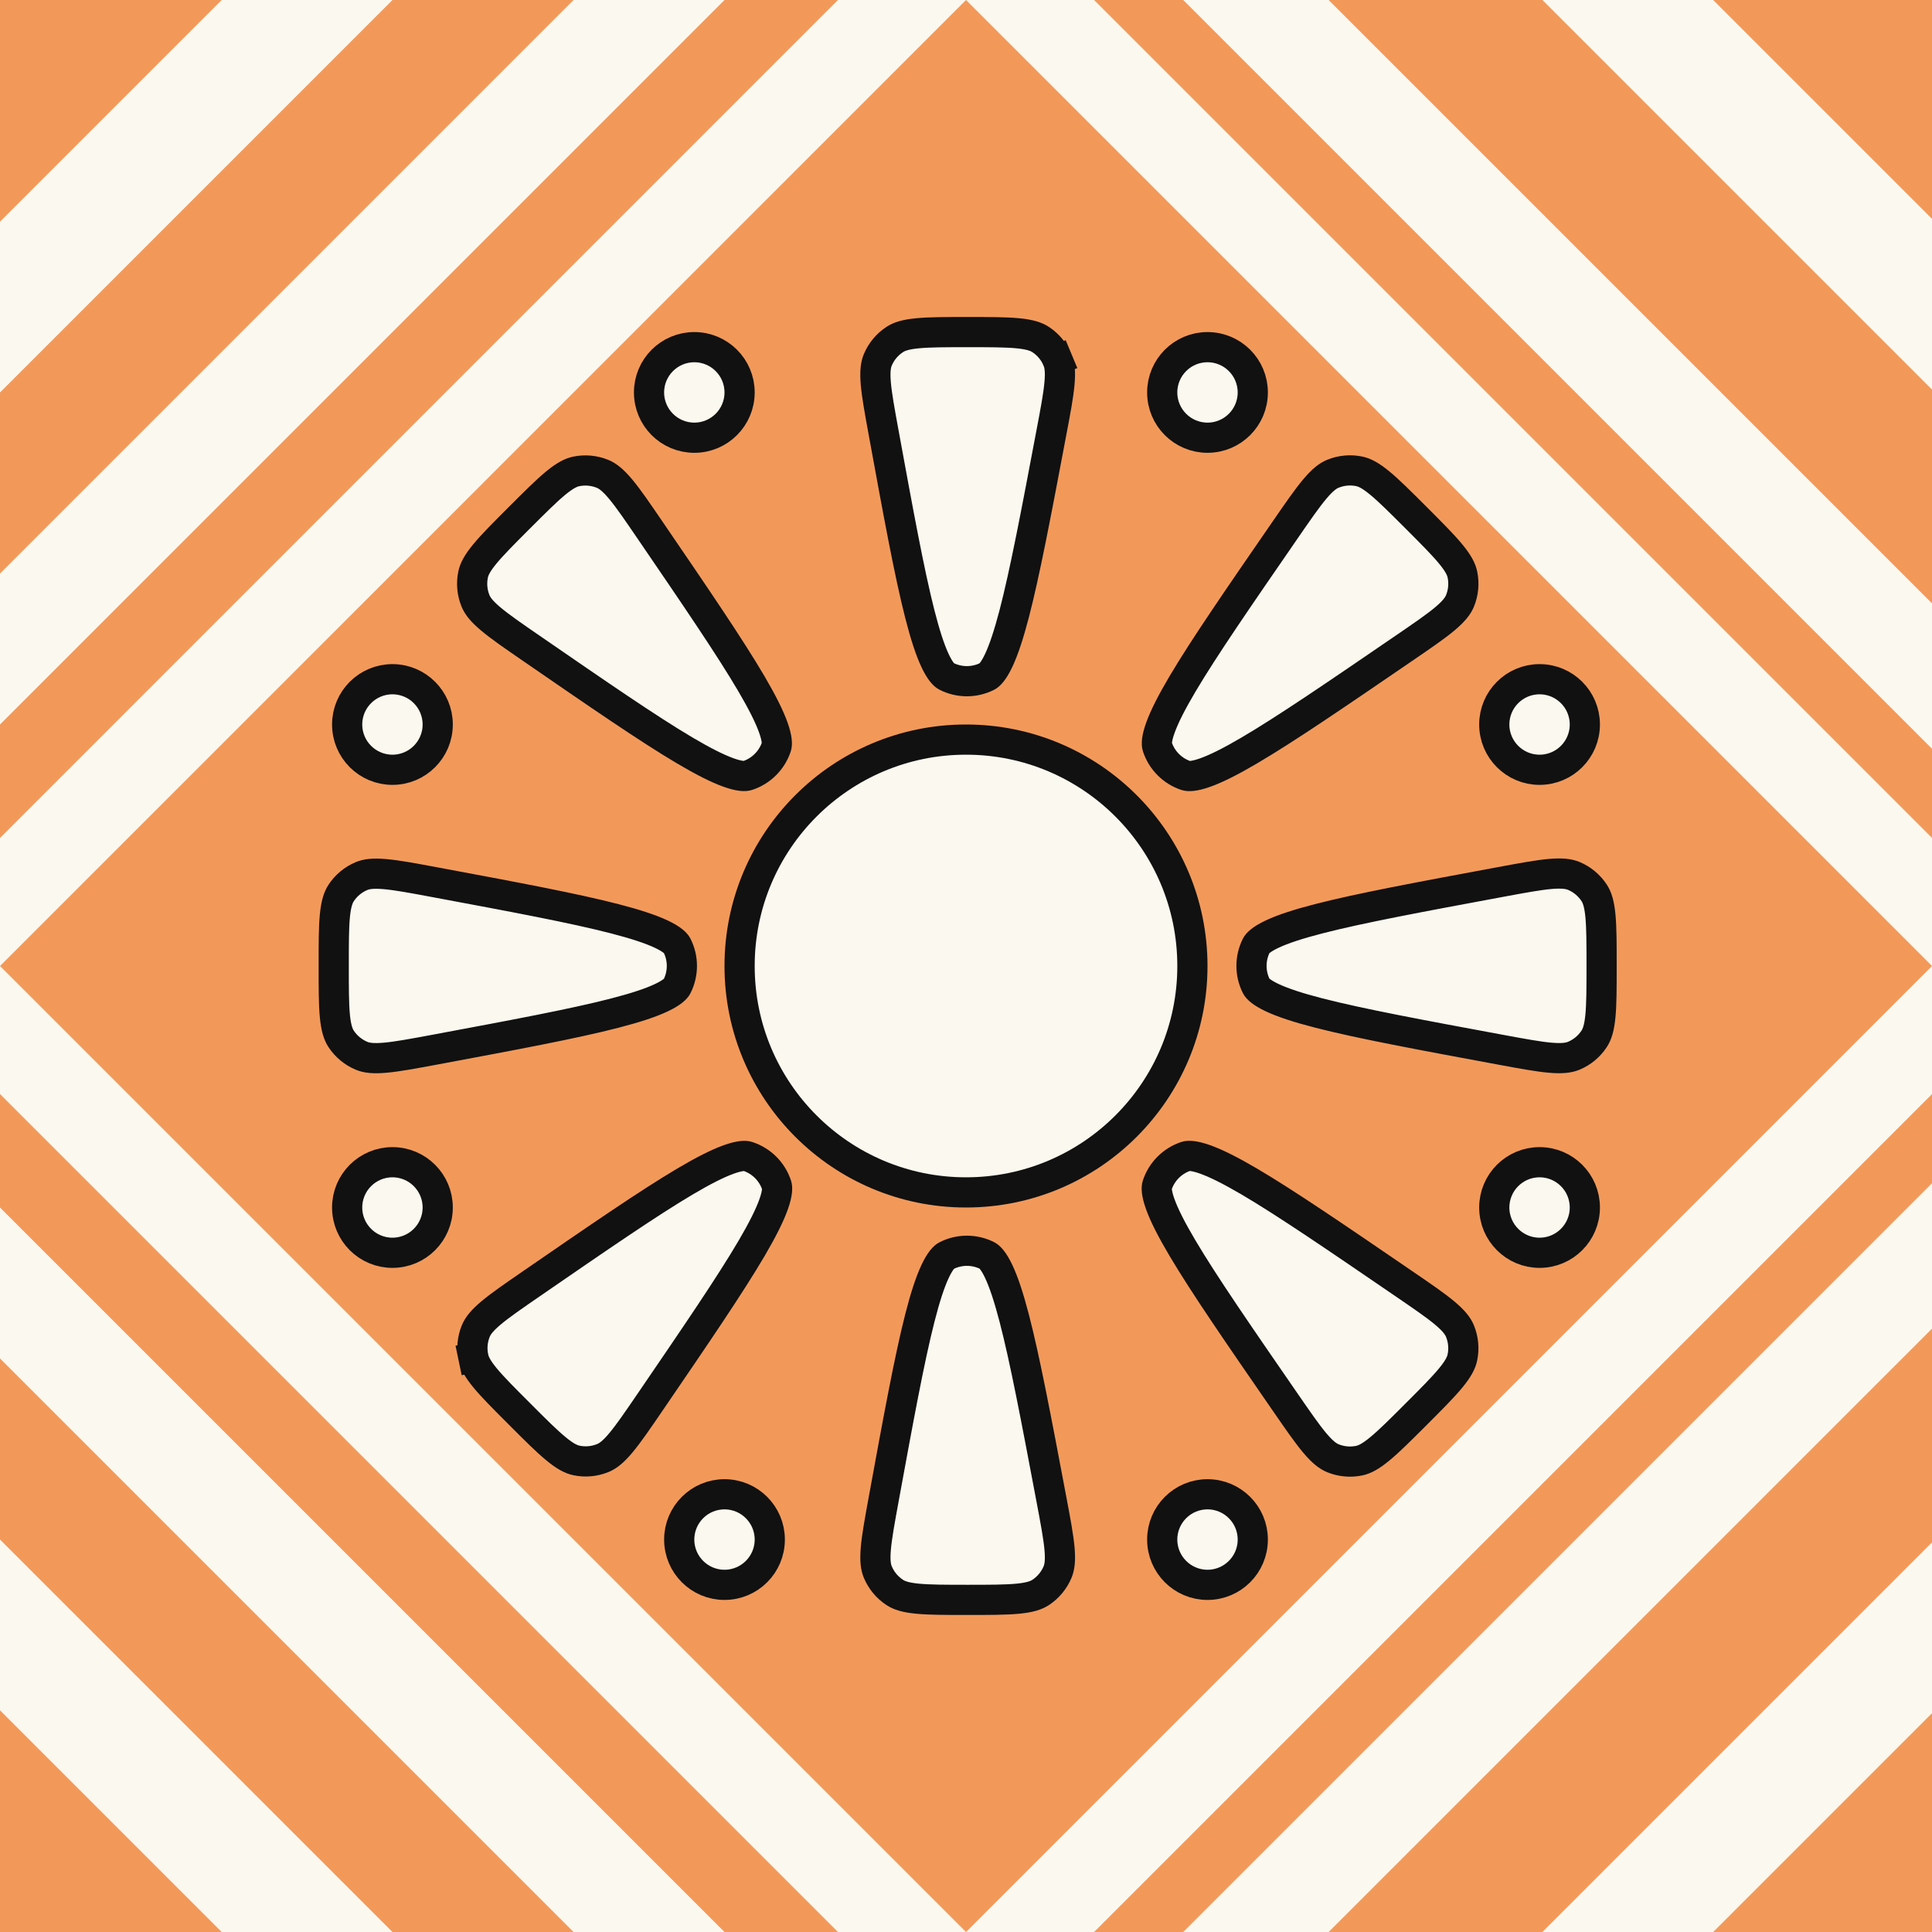
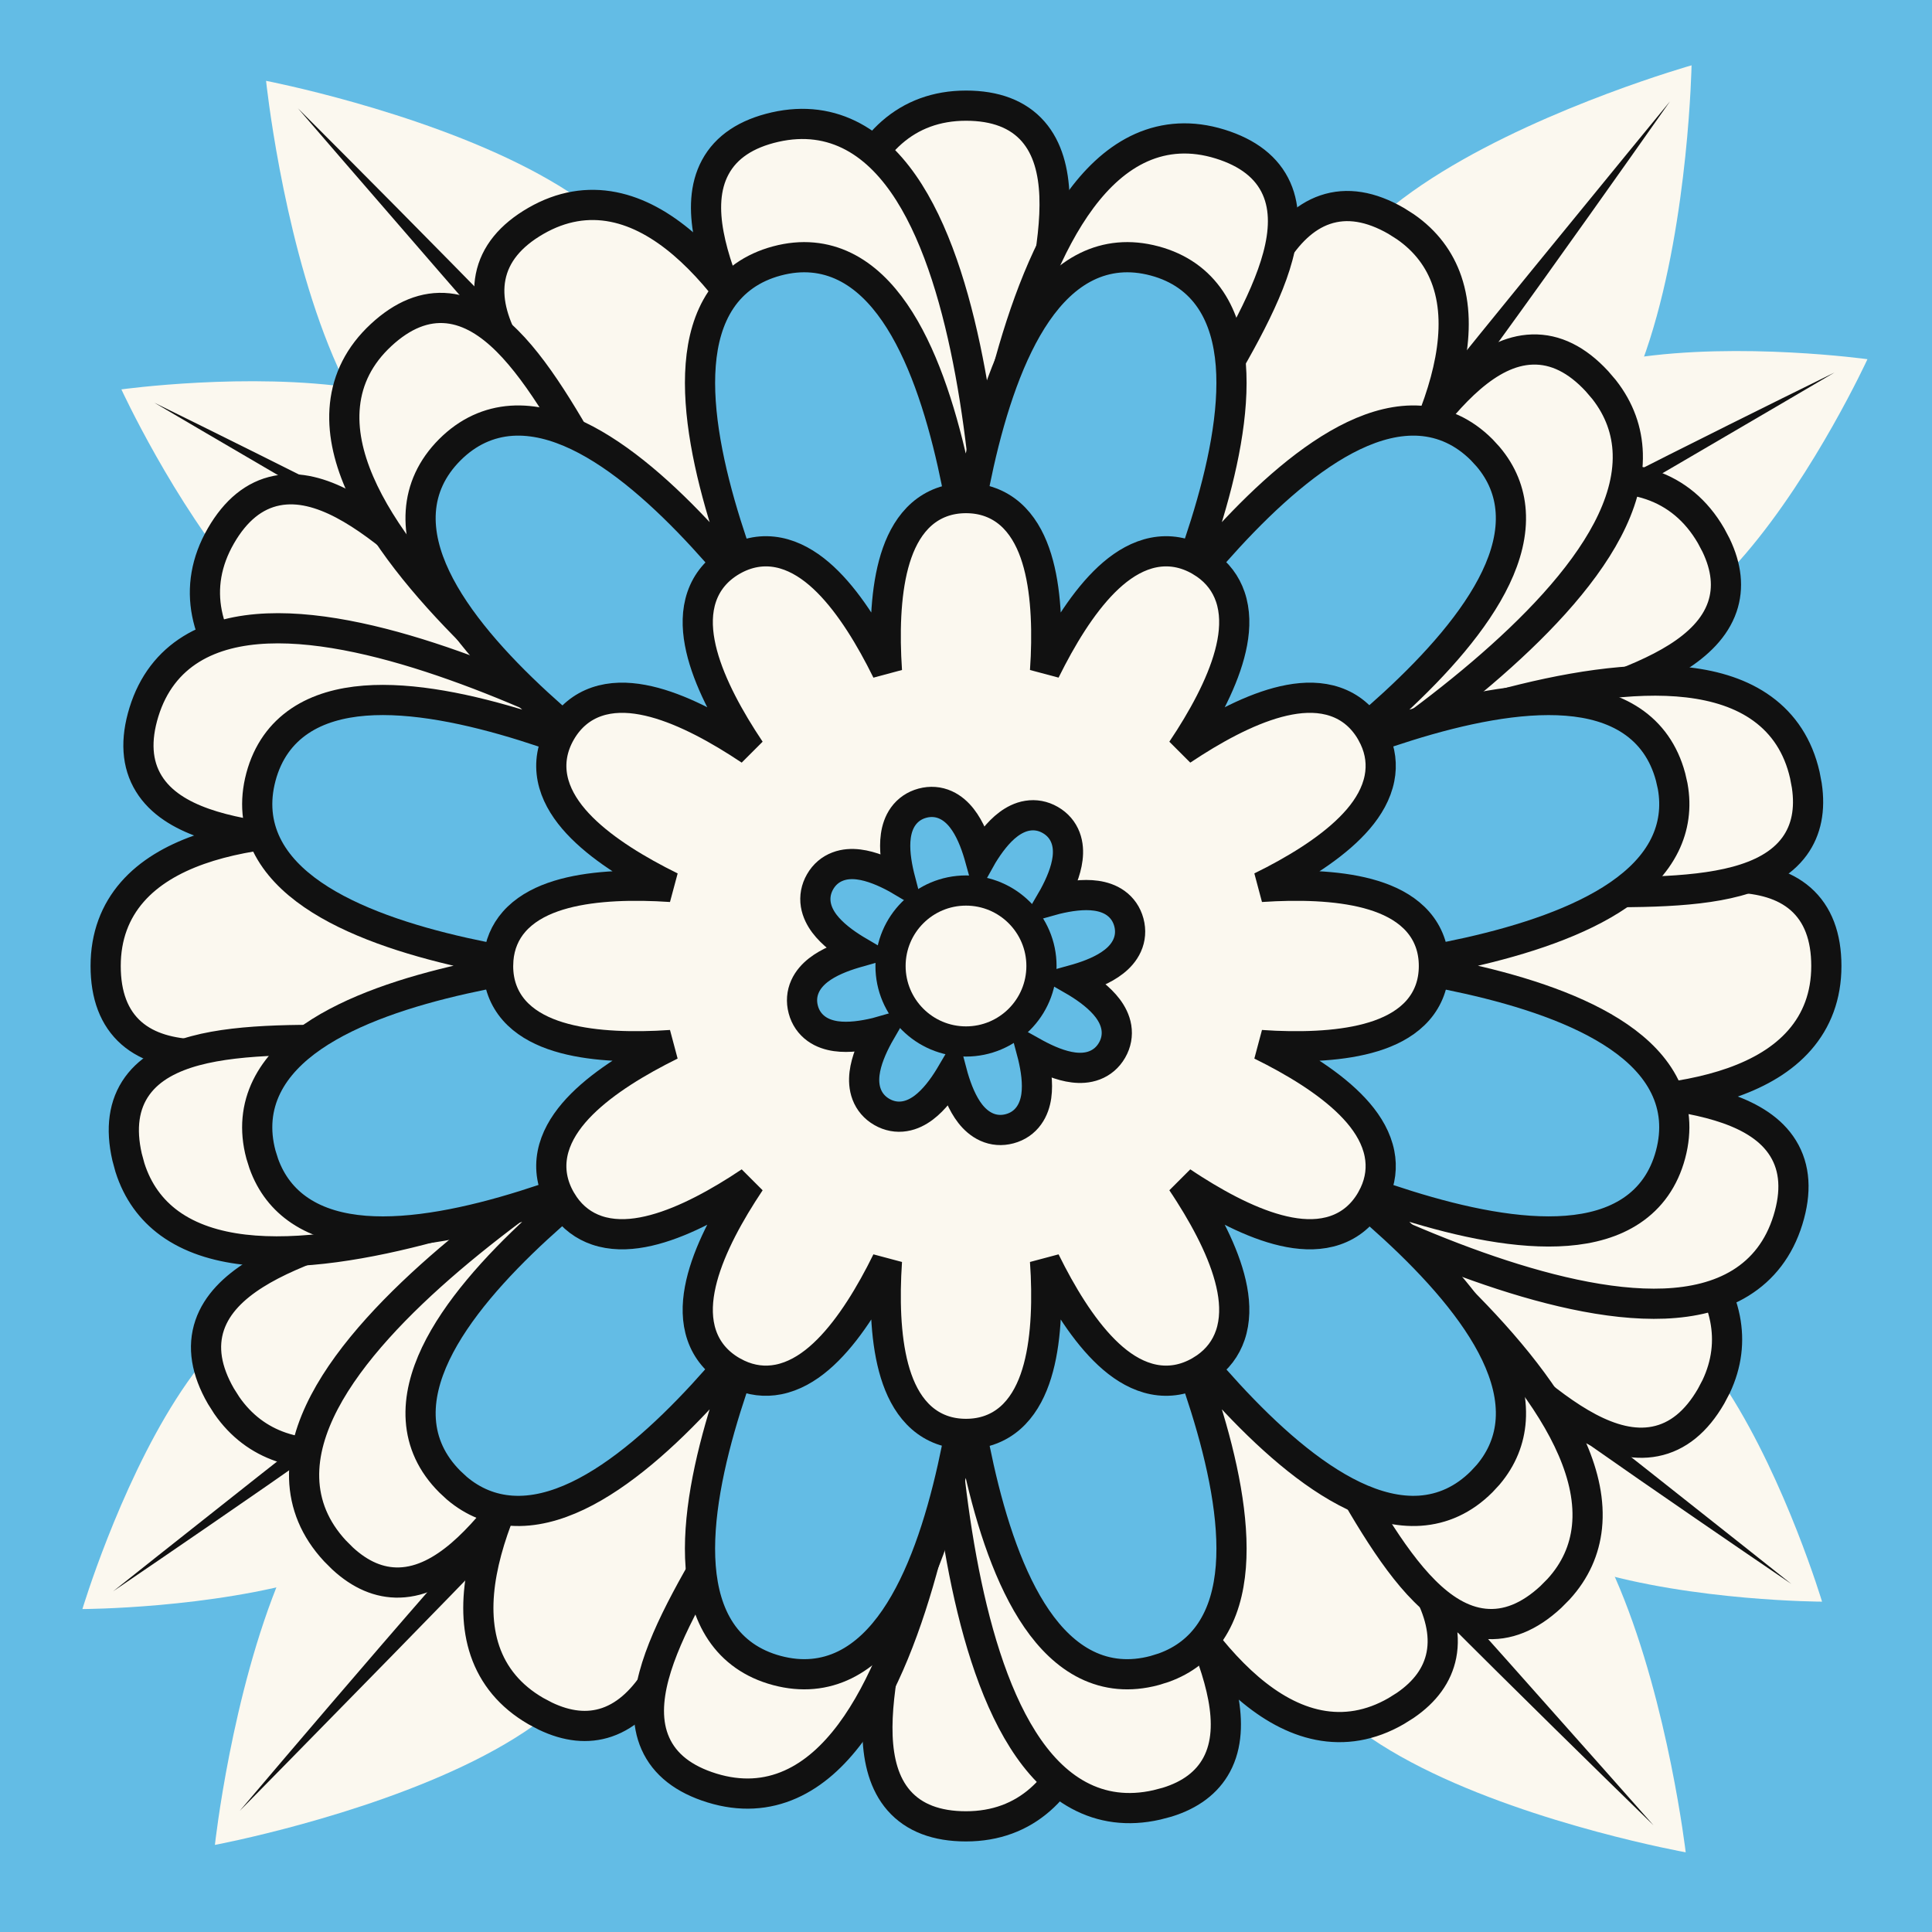
<svg xmlns="http://www.w3.org/2000/svg" width="64" height="64" viewBox="0 0 64 64" fill="none">
-   <g clip-path="url(#clip0_400_2186)">
-     <rect width="64" height="64" fill="#F2995A" />
-     <rect x="-21.828" y="32" width="76.191" height="76.191" transform="rotate(-45 -21.8284 32)" fill="#F2995A" />
-     <rect x="-21.828" y="32" width="76.191" height="76.191" transform="rotate(-45 -21.8284 32)" stroke="#FBF8EF" stroke-width="4" />
-     <rect width="62.941" height="62.941" transform="translate(-13 32) rotate(-45)" fill="#FBF8EF" />
-     <rect width="56" height="56" transform="translate(-8 32) rotate(-45)" fill="#F2995A" />
-     <path d="M32 24L32.791 29.048L36 25.072L34.161 29.839L38.928 28L34.952 31.209L40 32L34.952 32.791L38.928 36L34.161 34.161L36 38.928L32.791 34.952L32 40L31.209 34.952L28 38.928L29.839 34.161L25.072 36L29.048 32.791L24 32L29.048 31.209L25.072 28L29.839 29.839L28 25.072L31.209 29.048L32 24Z" fill="#F2995A" />
-     <rect x="-2.121" y="32" width="48.255" height="48.255" transform="rotate(-45 -2.12132 32)" fill="#F2995A" />
-     <rect x="-2.121" y="32" width="48.255" height="48.255" transform="rotate(-45 -2.12132 32)" stroke="#FBF8EF" stroke-width="3" />
-     <path d="M32.93 24L33.721 29.048L36.93 25.072L35.09 29.839L39.858 28L35.881 31.209L40.93 32L35.881 32.791L39.858 36L35.09 34.161L36.93 38.928L33.721 34.952L32.93 40L32.139 34.952L28.93 38.928L30.769 34.161L26.002 36L29.978 32.791L24.93 32L29.978 31.209L26.002 28L30.769 29.839L28.93 25.072L32.139 29.048L32.93 24Z" fill="#F2995A" />
-     <path d="M49.712 29.216C50.441 29.081 50.953 28.986 51.352 28.951C51.745 28.917 51.969 28.947 52.136 29.017C52.411 29.132 52.644 29.327 52.808 29.576C52.908 29.727 52.978 29.942 53.016 30.335C53.054 30.733 53.055 31.254 53.055 31.995C53.055 32.736 53.054 33.256 53.016 33.654C52.978 34.047 52.908 34.262 52.808 34.413C52.645 34.662 52.411 34.857 52.136 34.972C51.969 35.042 51.746 35.072 51.352 35.038C50.953 35.003 50.442 34.909 49.714 34.774C47.037 34.278 45.057 33.91 43.688 33.558C43.003 33.382 42.497 33.215 42.143 33.049C41.775 32.876 41.653 32.74 41.618 32.672C41.404 32.247 41.404 31.746 41.618 31.32C41.652 31.253 41.774 31.117 42.143 30.943C42.496 30.777 43.003 30.61 43.688 30.434C45.057 30.081 47.037 29.713 49.712 29.216Z" fill="#FBF8EF" stroke="#111111" />
-     <path d="M14.395 29.223C17.05 29.718 19.013 30.085 20.371 30.437C21.051 30.613 21.553 30.779 21.905 30.944C22.27 31.116 22.392 31.252 22.426 31.319C22.643 31.746 22.642 32.25 22.426 32.677C22.392 32.744 22.27 32.88 21.904 33.052C21.553 33.218 21.051 33.383 20.371 33.559C19.013 33.911 17.049 34.277 14.395 34.773C13.668 34.908 13.157 35.003 12.759 35.038C12.366 35.073 12.143 35.044 11.976 34.974C11.7 34.858 11.464 34.663 11.3 34.413C11.201 34.261 11.131 34.047 11.093 33.655C11.055 33.257 11.055 32.737 11.055 31.998C11.055 31.258 11.055 30.739 11.093 30.341C11.131 29.948 11.201 29.734 11.3 29.583C11.464 29.332 11.7 29.137 11.976 29.021C12.143 28.951 12.366 28.922 12.759 28.957C13.158 28.992 13.668 29.087 14.395 29.223Z" fill="#FBF8EF" stroke="#111111" />
-     <path d="M29.272 14.334C29.139 13.607 29.046 13.098 29.012 12.7C28.979 12.308 29.009 12.085 29.079 11.918C29.195 11.643 29.39 11.41 29.64 11.246C29.791 11.147 30.005 11.077 30.396 11.04C30.794 11.002 31.312 11.001 32.05 11.001C32.793 11.001 33.314 11.002 33.713 11.04C34.107 11.078 34.322 11.148 34.473 11.248C34.723 11.412 34.918 11.648 35.033 11.924L35.495 11.731L35.033 11.924C35.103 12.091 35.133 12.315 35.096 12.709C35.06 13.109 34.964 13.621 34.825 14.35C34.322 17.014 33.949 18.984 33.593 20.347C33.414 21.028 33.247 21.532 33.08 21.884C32.906 22.251 32.77 22.372 32.702 22.406C32.276 22.62 31.773 22.619 31.348 22.402C31.28 22.368 31.145 22.245 30.973 21.878C30.808 21.525 30.643 21.02 30.469 20.337C30.121 18.973 29.76 17 29.272 14.334Z" fill="#FBF8EF" stroke="#111111" />
-     <path d="M29.273 49.664C29.761 46.998 30.123 45.026 30.471 43.661C30.645 42.978 30.81 42.474 30.975 42.121C31.147 41.753 31.282 41.631 31.35 41.597C31.775 41.38 32.278 41.379 32.704 41.593C32.772 41.627 32.908 41.748 33.082 42.115C33.249 42.467 33.416 42.971 33.594 43.653C33.95 45.015 34.323 46.985 34.826 49.649C34.964 50.378 35.06 50.89 35.097 51.29C35.133 51.684 35.103 51.907 35.034 52.075C34.918 52.351 34.723 52.587 34.474 52.751C34.322 52.851 34.108 52.921 33.714 52.959C33.314 52.997 32.793 52.998 32.051 52.998C31.312 52.998 30.794 52.997 30.397 52.959C30.005 52.922 29.791 52.852 29.64 52.752C29.391 52.589 29.196 52.355 29.08 52.08C29.009 51.913 28.979 51.691 29.013 51.298C29.047 50.901 29.14 50.391 29.273 49.664Z" fill="#FBF8EF" stroke="#111111" />
-     <path d="M42.583 17.54C43.002 16.932 43.297 16.505 43.555 16.199C43.809 15.897 43.988 15.761 44.156 15.693C44.431 15.581 44.734 15.553 45.026 15.614C45.203 15.65 45.404 15.752 45.708 16.003C46.016 16.257 46.383 16.624 46.907 17.147C47.431 17.672 47.799 18.04 48.054 18.35C48.306 18.655 48.408 18.856 48.445 19.034C48.505 19.327 48.477 19.63 48.364 19.906C48.295 20.074 48.157 20.253 47.854 20.507C47.546 20.764 47.116 21.058 46.503 21.477C44.259 23.012 42.599 24.147 41.381 24.862C40.772 25.22 40.296 25.459 39.929 25.59C39.546 25.727 39.363 25.717 39.291 25.693C38.839 25.544 38.485 25.188 38.337 24.735C38.313 24.663 38.304 24.48 38.443 24.098C38.576 23.731 38.817 23.256 39.177 22.648C39.897 21.434 41.039 19.778 42.583 17.54Z" fill="#FBF8EF" stroke="#111111" />
-     <path d="M17.608 42.522C19.834 40.989 21.482 39.855 22.69 39.14C23.295 38.782 23.767 38.543 24.133 38.411C24.513 38.273 24.695 38.282 24.767 38.306C25.222 38.454 25.579 38.809 25.728 39.263C25.752 39.335 25.762 39.517 25.626 39.898C25.495 40.264 25.258 40.737 24.903 41.344C24.192 42.555 23.065 44.207 21.541 46.439C21.123 47.051 20.829 47.481 20.573 47.788C20.32 48.092 20.141 48.229 19.973 48.298C19.696 48.412 19.391 48.441 19.098 48.38C18.92 48.343 18.719 48.242 18.415 47.99C18.105 47.735 17.737 47.368 17.213 46.843C16.691 46.321 16.325 45.954 16.07 45.646C15.82 45.343 15.718 45.142 15.681 44.965L15.192 45.067L15.681 44.965C15.62 44.672 15.648 44.368 15.761 44.092C15.83 43.924 15.966 43.745 16.267 43.492C16.573 43.235 17 42.941 17.608 42.522Z" fill="#FBF8EF" stroke="#111111" />
-     <path d="M17.598 21.474C16.99 21.056 16.563 20.761 16.258 20.504C15.956 20.251 15.82 20.072 15.752 19.905C15.639 19.628 15.611 19.324 15.672 19.032C15.709 18.854 15.81 18.654 16.061 18.35C16.315 18.042 16.681 17.675 17.203 17.153C17.728 16.629 18.096 16.261 18.405 16.006C18.71 15.755 18.911 15.653 19.089 15.616C19.382 15.556 19.687 15.584 19.964 15.698C20.131 15.767 20.31 15.905 20.563 16.208C20.82 16.516 21.113 16.945 21.531 17.558C23.056 19.791 24.183 21.443 24.894 22.654C25.249 23.261 25.487 23.734 25.617 24.1C25.753 24.481 25.743 24.663 25.72 24.735C25.57 25.189 25.213 25.545 24.759 25.692C24.686 25.716 24.504 25.725 24.124 25.587C23.759 25.455 23.286 25.216 22.681 24.858C21.472 24.143 19.825 23.008 17.598 21.474Z" fill="#FBF8EF" stroke="#111111" />
-     <path d="M42.582 46.46C41.037 44.221 39.894 42.565 39.174 41.35C38.813 40.742 38.572 40.267 38.439 39.9C38.3 39.518 38.309 39.335 38.333 39.263C38.481 38.81 38.835 38.455 39.287 38.305C39.359 38.281 39.541 38.271 39.924 38.408C40.292 38.539 40.768 38.779 41.378 39.136C42.596 39.852 44.257 40.987 46.502 42.522C47.115 42.941 47.545 43.235 47.853 43.492C48.157 43.746 48.294 43.925 48.363 44.093C48.476 44.369 48.505 44.672 48.444 44.965C48.408 45.143 48.306 45.344 48.054 45.649C47.799 45.959 47.431 46.328 46.906 46.853C46.383 47.376 46.016 47.742 45.707 47.996C45.403 48.247 45.203 48.349 45.025 48.386C44.734 48.446 44.431 48.419 44.156 48.307C43.987 48.238 43.808 48.102 43.554 47.801C43.297 47.495 43.002 47.068 42.582 46.46Z" fill="#FBF8EF" stroke="#111111" />
-     <rect x="24.5" y="24.5" width="15" height="15" rx="7.5" fill="#FBF8EF" stroke="#111111" />
-     <rect x="49.5" y="22.5" width="3" height="3" rx="1.5" fill="#FBF8EF" stroke="#111111" />
-     <rect x="49.5" y="38.5" width="3" height="3" rx="1.5" fill="#FBF8EF" stroke="#111111" />
-     <rect x="38.5" y="49.5" width="3" height="3" rx="1.5" fill="#FBF8EF" stroke="#111111" />
-     <rect x="22.5" y="49.5" width="3" height="3" rx="1.5" fill="#FBF8EF" stroke="#111111" />
-     <rect x="11.5" y="38.5" width="3" height="3" rx="1.5" fill="#FBF8EF" stroke="#111111" />
-     <rect x="11.5" y="22.5" width="3" height="3" rx="1.5" fill="#FBF8EF" stroke="#111111" />
-     <rect x="21.5" y="11.5" width="3" height="3" rx="1.5" fill="#FBF8EF" stroke="#111111" />
-     <rect x="38.5" y="11.5" width="3" height="3" rx="1.5" fill="#FBF8EF" stroke="#111111" />
+   <g clip-path="url(#clip0_2741_2107)">
+     <rect width="64" height="64" fill="#63BCE5" />
+     <path d="M2.73 53.302C2.73 53.302 19.716 53.258 13.334 45.053C7.467 37.512 2.73 53.302 2.73 53.302Z" fill="#FBF8EF" />
+     <path fill-rule="evenodd" clip-rule="evenodd" d="M13.41 45.148C13.355 45.075 3.749 52.713 3.749 52.713C3.749 52.713 13.889 45.827 13.759 45.633C13.629 45.439 13.495 45.261 13.41 45.148Z" fill="#111111" />
+     <path d="M7.119 61.115C7.119 61.115 9.296 41.14 18.149 49.675C26.285 57.519 7.119 61.115 7.119 61.115Z" fill="#FBF8EF" />
+     <path fill-rule="evenodd" clip-rule="evenodd" d="M18.046 49.572C18.125 49.646 7.939 59.99 7.939 59.99C7.939 59.99 17.308 48.925 17.52 49.102C17.732 49.279 17.924 49.459 18.046 49.572Z" fill="#111111" />
+     <path d="M55.841 61.36C55.841 61.36 36.063 57.811 45.188 49.568C53.574 41.992 55.841 61.36 55.841 61.36Z" fill="#FBF8EF" />
+     <path fill-rule="evenodd" clip-rule="evenodd" d="M45.078 49.663C45.157 49.59 54.774 60.465 54.774 60.465C54.774 60.465 44.381 50.355 44.572 50.156C44.764 49.957 44.957 49.778 45.078 49.663Z" fill="#111111" />
+     <path d="M8.814 2.678C8.814 2.678 28.544 6.481 19.315 14.606C10.832 22.074 8.814 2.678 8.814 2.678Z" fill="#FBF8EF" />
+     <path fill-rule="evenodd" clip-rule="evenodd" d="M19.425 14.512C19.346 14.585 9.869 3.587 9.869 3.587C9.869 3.587 20.132 13.83 19.938 14.026C19.744 14.223 19.549 14.4 19.425 14.512Z" fill="#111111" />
+     <path d="M56.035 2.164C56.035 2.164 55.666 22.254 46.081 14.551C37.271 7.472 56.035 2.164 56.035 2.164Z" fill="#FBF8EF" />
+     <path fill-rule="evenodd" clip-rule="evenodd" d="M46.192 14.644C46.106 14.578 55.32 3.359 55.32 3.359C55.32 3.359 46.985 15.223 46.758 15.066C46.532 14.909 46.324 14.746 46.192 14.644Z" fill="#111111" />
+     <path d="M4.021 12.899C4.021 12.899 20.847 10.57 15.673 19.586C10.917 27.873 4.021 12.899 4.021 12.899Z" fill="#FBF8EF" />
+     <path fill-rule="evenodd" clip-rule="evenodd" d="M15.735 19.481C15.691 19.561 5.112 13.34 5.112 13.34C5.112 13.34 16.115 18.743 16.013 18.953C15.911 19.163 15.803 19.358 15.735 19.481Z" fill="#111111" />
+     <path d="M61.862 11.899C61.862 11.899 45.036 9.57 50.21 18.586C54.965 26.873 61.862 11.899 61.862 11.899Z" fill="#FBF8EF" />
+     <path fill-rule="evenodd" clip-rule="evenodd" d="M50.147 18.481C50.191 18.561 60.77 12.34 60.77 12.34C60.77 12.34 49.768 17.743 49.87 17.953C49.972 18.163 50.08 18.358 50.147 18.481Z" fill="#111111" />
+     <path d="M60.358 53.057C60.358 53.057 43.371 53.014 49.754 44.809C55.621 37.268 60.358 53.057 60.358 53.057Z" fill="#FBF8EF" />
+     <path fill-rule="evenodd" clip-rule="evenodd" d="M49.678 44.904C49.733 44.831 59.339 52.469 59.339 52.469C59.339 52.469 49.199 45.583 49.329 45.389C49.459 45.195 49.593 45.017 49.678 44.904Z" fill="#111111" />
+     <path d="M32 3.5C32.969 3.5 33.72 3.779 34.225 4.356C34.714 4.917 34.898 5.679 34.93 6.487C34.993 8.09 34.464 10.21 33.959 12.275C33.442 14.391 32.943 16.475 32.972 18.138C32.986 18.963 33.131 19.634 33.429 20.137C33.717 20.623 34.171 20.992 34.898 21.186L35.163 21.246C35.767 21.355 36.263 21.254 36.694 21.012C37.204 20.725 37.665 20.216 38.09 19.509C38.946 18.083 39.556 16.029 40.166 13.938C40.762 11.897 41.363 9.796 42.219 8.44C42.651 7.756 43.191 7.188 43.895 6.947C44.621 6.699 45.41 6.834 46.25 7.318L46.557 7.513C47.239 7.986 47.69 8.597 47.934 9.31C48.208 10.112 48.208 11.006 48.038 11.923C47.7 13.747 46.664 15.79 45.472 17.672C44.846 18.66 44.168 19.616 43.51 20.489C44.383 19.831 45.34 19.154 46.328 18.528C48.21 17.336 50.253 16.3 52.077 15.962C52.994 15.792 53.888 15.793 54.69 16.066C55.505 16.345 56.187 16.894 56.682 17.75L56.847 18.062C57.194 18.786 57.27 19.47 57.053 20.105C56.812 20.809 56.244 21.349 55.56 21.781C54.203 22.637 52.103 23.238 50.062 23.834C47.971 24.444 45.917 25.054 44.491 25.91C43.784 26.335 43.275 26.796 42.988 27.306C42.711 27.798 42.619 28.376 42.813 29.102L42.895 29.362C43.102 29.94 43.438 30.319 43.863 30.571C44.366 30.869 45.037 31.014 45.862 31.028C47.525 31.057 49.609 30.558 51.725 30.041C53.79 29.536 55.91 29.007 57.513 29.07C58.321 29.102 59.083 29.286 59.644 29.775C60.221 30.28 60.5 31.03 60.5 32C60.5 32.989 60.183 33.805 59.617 34.453C59.06 35.092 58.285 35.539 57.406 35.851C55.658 36.47 53.371 36.594 51.145 36.503C49.974 36.455 48.806 36.346 47.719 36.212C48.727 36.64 49.794 37.129 50.831 37.673C52.804 38.707 54.723 39.957 55.928 41.368C56.533 42.077 56.98 42.853 57.144 43.685C57.289 44.423 57.205 45.178 56.851 45.929L56.682 46.25C56.197 47.09 55.58 47.6 54.828 47.748C54.097 47.892 53.346 47.671 52.63 47.294C51.211 46.547 49.639 45.029 48.102 43.559C46.529 42.053 44.974 40.579 43.52 39.773C42.798 39.372 42.144 39.162 41.56 39.169C40.994 39.175 40.448 39.384 39.916 39.916C39.384 40.448 39.175 40.994 39.169 41.56C39.162 42.144 39.372 42.798 39.773 43.52C40.579 44.974 42.053 46.529 43.559 48.102C45.029 49.639 46.547 51.211 47.294 52.63C47.671 53.346 47.892 54.097 47.748 54.828C47.618 55.486 47.212 56.041 46.55 56.494L46.25 56.682C45.394 57.176 44.529 57.31 43.685 57.144C42.853 56.98 42.077 56.533 41.368 55.928C39.957 54.723 38.707 52.804 37.673 50.831C37.129 49.794 36.64 48.727 36.212 47.719C36.346 48.806 36.455 49.974 36.503 51.145C36.594 53.371 36.47 55.658 35.851 57.406C35.539 58.285 35.092 59.06 34.453 59.617C33.805 60.183 32.989 60.5 32 60.5C31.03 60.5 30.28 60.221 29.775 59.644C29.286 59.083 29.102 58.321 29.07 57.513C29.007 55.91 29.536 53.79 30.041 51.725C30.558 49.609 31.057 47.525 31.028 45.862C31.014 45.037 30.869 44.366 30.571 43.863C30.319 43.438 29.94 43.102 29.362 42.895L29.102 42.813C28.376 42.619 27.798 42.711 27.306 42.988C26.796 43.275 26.335 43.784 25.91 44.491C25.054 45.917 24.444 47.971 23.834 50.062C23.238 52.103 22.637 54.203 21.781 55.56C21.349 56.244 20.809 56.812 20.105 57.053C19.47 57.27 18.786 57.194 18.062 56.847L17.75 56.682C16.894 56.187 16.345 55.505 16.066 54.69C15.793 53.888 15.792 52.994 15.962 52.077C16.3 50.253 17.336 48.21 18.528 46.328C19.154 45.34 19.831 44.383 20.489 43.51C19.616 44.168 18.66 44.846 17.672 45.472C15.79 46.664 13.747 47.7 11.923 48.038C11.006 48.208 10.112 48.208 9.31 47.934C8.597 47.69 7.986 47.239 7.513 46.557L7.318 46.25C6.834 45.41 6.699 44.621 6.947 43.895C7.188 43.191 7.756 42.651 8.44 42.219C9.796 41.363 11.897 40.762 13.938 40.166C16.029 39.556 18.083 38.946 19.509 38.09C20.216 37.665 20.725 37.204 21.012 36.694C21.254 36.263 21.355 35.767 21.246 35.163L21.186 34.898C20.992 34.171 20.623 33.717 20.137 33.429C19.634 33.131 18.963 32.986 18.138 32.972C16.475 32.943 14.391 33.442 12.275 33.959C10.21 34.464 8.09 34.993 6.487 34.93C5.679 34.898 4.917 34.714 4.356 34.225C3.779 33.72 3.5 32.969 3.5 32C3.5 31.011 3.817 30.195 4.383 29.547C4.94 28.909 5.715 28.461 6.594 28.149C8.342 27.53 10.629 27.406 12.855 27.497C14.025 27.545 15.194 27.654 16.28 27.787C15.272 27.359 14.206 26.87 13.169 26.327C11.196 25.293 9.277 24.043 8.072 22.632C7.467 21.923 7.02 21.147 6.856 20.315C6.69 19.471 6.824 18.606 7.318 17.75C7.803 16.91 8.42 16.4 9.172 16.252C9.903 16.108 10.654 16.329 11.37 16.706C12.789 17.453 14.361 18.971 15.898 20.441C17.471 21.947 19.026 23.421 20.48 24.227C21.202 24.628 21.856 24.838 22.44 24.831C23.006 24.825 23.552 24.616 24.084 24.084C24.616 23.552 24.825 23.006 24.831 22.44C24.838 21.856 24.628 21.202 24.227 20.48C23.421 19.026 21.947 17.471 20.441 15.898C18.971 14.361 17.453 12.789 16.706 11.37C16.329 10.654 16.108 9.903 16.252 9.172C16.4 8.42 16.91 7.803 17.75 7.318C18.606 6.824 19.471 6.69 20.315 6.856C21.147 7.02 21.923 7.467 22.632 8.072C24.043 9.277 25.293 11.196 26.327 13.169C26.87 14.206 27.359 15.272 27.787 16.28C27.654 15.194 27.545 14.025 27.497 12.855C27.406 10.629 27.53 8.342 28.149 6.594C28.461 5.715 28.909 4.94 29.547 4.383C30.195 3.817 31.011 3.5 32 3.5Z" fill="#FBF8EF" stroke="#111111" />
+     <path d="M40.414 4.771C41.341 5.058 41.976 5.546 42.287 6.247C42.589 6.927 42.54 7.709 42.331 8.491C41.919 10.04 40.787 11.91 39.695 13.734C38.576 15.602 37.484 17.446 37.02 19.043C36.79 19.836 36.73 20.519 36.867 21.088C36.998 21.638 37.324 22.124 37.96 22.525L38.196 22.66C38.741 22.942 39.245 22.993 39.728 22.888C40.3 22.765 40.89 22.415 41.505 21.865C42.745 20.755 43.934 18.973 45.134 17.156C46.306 15.382 47.501 13.552 48.719 12.509C49.334 11.983 50.017 11.6 50.761 11.578C51.528 11.555 52.242 11.916 52.901 12.628L53.137 12.904C53.649 13.557 53.9 14.274 53.922 15.027C53.947 15.874 53.683 16.729 53.25 17.555C52.389 19.198 50.795 20.843 49.1 22.29C48.211 23.049 47.281 23.762 46.394 24.402C47.423 24.031 48.537 23.667 49.666 23.361C51.816 22.778 54.074 22.39 55.916 22.606C56.842 22.715 57.697 22.979 58.382 23.478C59.078 23.984 59.568 24.71 59.787 25.674L59.853 26.022C59.971 26.816 59.841 27.491 59.447 28.034C59.008 28.636 58.306 28.984 57.525 29.195C55.977 29.612 53.792 29.566 51.666 29.532C49.488 29.498 47.346 29.474 45.731 29.871C44.929 30.068 44.307 30.358 43.883 30.76C43.473 31.149 43.214 31.674 43.185 32.425L43.186 32.697C43.214 33.31 43.422 33.772 43.754 34.139C44.147 34.572 44.745 34.908 45.529 35.166C47.11 35.684 49.248 35.823 51.422 35.953C53.544 36.081 55.726 36.202 57.238 36.735C58.002 37.005 58.675 37.405 59.066 38.038C59.469 38.691 59.514 39.49 59.227 40.417C58.935 41.361 58.392 42.047 57.659 42.5C56.938 42.945 56.066 43.144 55.134 43.182C53.281 43.257 51.059 42.7 48.959 41.956C47.855 41.565 46.771 41.115 45.772 40.666C46.609 41.373 47.484 42.155 48.314 42.981C49.894 44.552 51.358 46.313 52.092 48.017C52.461 48.873 52.659 49.746 52.57 50.589C52.491 51.338 52.188 52.034 51.627 52.646L51.371 52.904C50.66 53.562 49.92 53.868 49.158 53.787C48.417 53.709 47.765 53.276 47.192 52.704C46.056 51.572 45.003 49.657 43.969 47.799C42.91 45.895 41.86 44.028 40.709 42.828C40.138 42.233 39.575 41.839 39.014 41.673C38.473 41.512 37.889 41.55 37.224 41.901C36.559 42.252 36.198 42.713 36.025 43.251C35.846 43.807 35.853 44.494 36.022 45.301C36.363 46.929 37.312 48.85 38.286 50.798C39.237 52.7 40.224 54.65 40.518 56.227C40.666 57.022 40.656 57.805 40.303 58.461C39.985 59.051 39.432 59.462 38.666 59.699L38.324 59.789C37.36 60.009 36.494 59.881 35.737 59.473C34.99 59.071 34.381 58.415 33.883 57.627C32.89 56.06 32.262 53.858 31.857 51.667C31.644 50.515 31.491 49.352 31.381 48.262C31.187 49.34 30.947 50.489 30.647 51.621C30.077 53.775 29.283 55.923 28.174 57.411C27.617 58.158 26.961 58.766 26.186 59.11C25.4 59.46 24.527 59.521 23.582 59.229C22.656 58.943 22.021 58.455 21.71 57.754C21.407 57.074 21.457 56.292 21.665 55.51C22.078 53.961 23.21 52.091 24.302 50.267C25.421 48.398 26.513 46.555 26.976 44.958C27.206 44.165 27.266 43.481 27.13 42.913C27.015 42.432 26.751 41.999 26.261 41.63L26.037 41.476C25.4 41.075 24.821 40.993 24.268 41.112C23.697 41.236 23.106 41.586 22.491 42.136C21.252 43.245 20.063 45.028 18.863 46.845C17.691 48.619 16.496 50.449 15.278 51.492C14.663 52.018 13.979 52.401 13.235 52.423C12.565 52.443 11.934 52.168 11.345 51.623L11.095 51.373C10.423 50.648 10.1 49.834 10.075 48.974C10.05 48.126 10.314 47.272 10.746 46.446C11.608 44.803 13.201 43.157 14.896 41.711C15.786 40.952 16.715 40.238 17.602 39.598C16.573 39.969 15.46 40.334 14.331 40.64C12.181 41.223 9.923 41.61 8.08 41.394C7.155 41.286 6.3 41.021 5.614 40.523C5.006 40.08 4.555 39.468 4.304 38.676L4.209 38.326C3.994 37.381 4.099 36.587 4.55 35.967C4.988 35.365 5.69 35.017 6.472 34.806C8.02 34.389 10.205 34.435 12.331 34.468C14.508 34.503 16.651 34.527 18.266 34.13C19.067 33.933 19.689 33.643 20.114 33.24C20.473 32.9 20.716 32.456 20.79 31.847L20.811 31.575C20.84 30.824 20.622 30.281 20.242 29.862C19.85 29.429 19.251 29.092 18.467 28.835C16.887 28.317 14.749 28.178 12.575 28.047C10.452 27.919 8.27 27.799 6.758 27.265C5.995 26.996 5.322 26.596 4.931 25.962C4.528 25.31 4.483 24.51 4.769 23.584C5.061 22.64 5.605 21.953 6.337 21.501C7.058 21.056 7.931 20.857 8.862 20.819C10.716 20.743 12.938 21.3 15.037 22.045C16.141 22.436 17.225 22.885 18.224 23.333C17.387 22.627 16.513 21.845 15.682 21.02C14.102 19.449 12.638 17.688 11.904 15.984C11.535 15.128 11.337 14.255 11.427 13.412C11.517 12.556 11.9 11.769 12.626 11.097C13.337 10.438 14.076 10.133 14.839 10.213C15.579 10.292 16.232 10.725 16.805 11.296C17.941 12.429 18.993 14.344 20.027 16.202C21.086 18.105 22.136 19.973 23.288 21.173C23.859 21.768 24.421 22.162 24.982 22.328C25.524 22.489 26.108 22.451 26.773 22.1C27.438 21.749 27.799 21.288 27.972 20.75C28.151 20.193 28.143 19.507 27.974 18.699C27.633 17.071 26.684 15.151 25.71 13.203C24.76 11.3 23.773 9.351 23.479 7.774C23.33 6.978 23.341 6.195 23.694 5.54C24.057 4.865 24.727 4.427 25.672 4.211C26.636 3.992 27.502 4.12 28.26 4.528C29.006 4.93 29.615 5.585 30.114 6.373C31.106 7.941 31.734 10.143 32.139 12.334C32.352 13.485 32.504 14.648 32.615 15.738C32.809 14.66 33.05 13.512 33.35 12.38C33.92 10.226 34.714 8.078 35.822 6.59C36.379 5.842 37.036 5.235 37.81 4.89C38.597 4.541 39.47 4.479 40.414 4.771Z" fill="#FBF8EF" stroke="#111111" />
+     <path d="M38.248 8.644C39.072 8.864 39.686 9.313 40.102 9.933C40.511 10.543 40.709 11.287 40.772 12.081C40.897 13.66 40.494 15.565 39.931 17.366C39.691 18.137 39.416 18.897 39.135 19.617C39.618 19.014 40.141 18.396 40.688 17.802C41.966 16.415 43.415 15.113 44.844 14.432C45.563 14.089 46.308 13.889 47.04 13.938C47.785 13.989 48.48 14.296 49.084 14.899L49.296 15.13C49.76 15.678 50 16.291 50.044 16.943C50.094 17.676 49.894 18.42 49.551 19.139C48.87 20.568 47.568 22.018 46.181 23.296C45.587 23.843 44.968 24.363 44.365 24.846C45.085 24.566 45.846 24.292 46.617 24.052C48.417 23.489 50.323 23.087 51.902 23.211C52.696 23.273 53.441 23.472 54.05 23.881C54.671 24.297 55.118 24.911 55.339 25.735L55.409 26.041C55.537 26.747 55.438 27.399 55.15 27.986C54.827 28.645 54.281 29.188 53.624 29.64C52.32 30.537 50.468 31.141 48.628 31.554C47.839 31.731 47.043 31.873 46.279 31.99C47.043 32.107 47.839 32.251 48.627 32.428C50.467 32.841 52.319 33.445 53.624 34.342C54.281 34.793 54.827 35.337 55.15 35.996C55.48 36.667 55.56 37.422 55.339 38.247C55.118 39.071 54.671 39.685 54.05 40.101C53.441 40.51 52.696 40.709 51.902 40.771C50.323 40.896 48.417 40.493 46.617 39.93C45.846 39.69 45.085 39.415 44.364 39.134C44.968 39.617 45.586 40.139 46.181 40.687C47.568 41.965 48.869 43.414 49.551 44.843C49.893 45.562 50.094 46.307 50.045 47.039C50.001 47.691 49.76 48.304 49.297 48.852L49.083 49.083C48.48 49.686 47.785 49.993 47.04 50.044C46.308 50.093 45.563 49.893 44.844 49.55C43.415 48.869 41.966 47.567 40.688 46.18C40.14 45.586 39.619 44.967 39.135 44.364C39.416 45.084 39.691 45.845 39.932 46.617C40.494 48.417 40.897 50.322 40.773 51.901C40.71 52.695 40.511 53.44 40.102 54.05C39.738 54.592 39.223 55.003 38.547 55.245L38.248 55.338C37.424 55.559 36.668 55.479 35.998 55.15C35.339 54.826 34.794 54.28 34.343 53.624C33.446 52.319 32.842 50.467 32.428 48.627C32.251 47.838 32.108 47.042 31.991 46.277C31.874 47.042 31.732 47.838 31.555 48.626C31.142 50.467 30.538 52.319 29.641 53.623C29.19 54.28 28.645 54.826 27.986 55.15C27.316 55.478 26.561 55.559 25.736 55.338C24.911 55.117 24.297 54.67 23.881 54.05C23.472 53.44 23.274 52.694 23.211 51.901C23.087 50.322 23.49 48.416 24.052 46.616C24.293 45.845 24.567 45.084 24.848 44.363C24.364 44.967 23.843 45.585 23.296 46.18C22.018 47.567 20.568 48.868 19.139 49.55C18.42 49.892 17.676 50.094 16.944 50.044C16.292 50 15.678 49.76 15.131 49.296L14.901 49.082C14.297 48.479 13.989 47.785 13.939 47.039C13.889 46.307 14.091 45.562 14.433 44.843C15.115 43.414 16.416 41.965 17.803 40.687C18.397 40.14 19.015 39.617 19.618 39.134C18.898 39.415 18.138 39.691 17.367 39.931C15.567 40.494 13.66 40.896 12.082 40.772C11.288 40.709 10.543 40.51 9.934 40.101C9.391 39.737 8.98 39.222 8.738 38.546L8.644 38.247C8.423 37.423 8.505 36.667 8.834 35.997C9.157 35.338 9.703 34.793 10.359 34.342C11.664 33.445 13.516 32.841 15.356 32.428C16.144 32.251 16.94 32.107 17.704 31.99C16.94 31.873 16.144 31.731 15.356 31.554C13.516 31.141 11.664 30.537 10.359 29.64C9.703 29.189 9.157 28.645 8.834 27.986C8.505 27.315 8.424 26.56 8.644 25.735C8.865 24.91 9.314 24.297 9.934 23.881C10.543 23.472 11.288 23.273 12.082 23.21C13.661 23.086 15.566 23.489 17.367 24.051C18.137 24.292 18.898 24.566 19.618 24.847C19.015 24.363 18.397 23.842 17.803 23.295C16.416 22.017 15.114 20.567 14.433 19.138C14.09 18.419 13.89 17.676 13.939 16.943C13.989 16.198 14.297 15.504 14.9 14.9C15.504 14.296 16.199 13.989 16.944 13.938C17.677 13.889 18.421 14.09 19.139 14.432C20.569 15.114 22.018 16.416 23.296 17.803C23.843 18.397 24.365 19.015 24.848 19.618C24.567 18.898 24.293 18.137 24.052 17.366C23.49 15.566 23.087 13.66 23.212 12.081C23.274 11.287 23.473 10.543 23.881 9.933C24.298 9.313 24.912 8.865 25.736 8.644C26.561 8.423 27.316 8.504 27.987 8.833C28.645 9.156 29.189 9.702 29.64 10.358C30.538 11.663 31.142 13.515 31.555 15.355C31.732 16.143 31.875 16.939 31.991 17.703C32.108 16.939 32.252 16.143 32.428 15.355C32.842 13.515 33.446 11.663 34.343 10.358C34.794 9.702 35.338 9.156 35.997 8.833C36.667 8.504 37.423 8.423 38.248 8.644Z" fill="#63BCE5" stroke="#111111" />
+     <path d="M32 16.5C32.583 16.5 33.075 16.689 33.467 17.03C33.848 17.364 34.106 17.818 34.281 18.312C34.628 19.292 34.694 20.553 34.645 21.753C34.638 21.911 34.628 22.069 34.618 22.226C34.688 22.084 34.76 21.944 34.833 21.804C35.391 20.739 36.078 19.68 36.868 19.005C37.267 18.665 37.718 18.401 38.215 18.303C38.724 18.203 39.245 18.285 39.75 18.576L39.932 18.691C40.336 18.972 40.608 19.339 40.755 19.77C40.919 20.249 40.916 20.772 40.82 21.287C40.631 22.309 40.056 23.433 39.413 24.448C39.328 24.582 39.24 24.715 39.152 24.847C39.284 24.759 39.417 24.672 39.552 24.587C40.567 23.944 41.691 23.369 42.713 23.18C43.228 23.084 43.751 23.081 44.23 23.245C44.722 23.413 45.132 23.745 45.424 24.25L45.523 24.44C45.733 24.885 45.785 25.339 45.697 25.785C45.599 26.282 45.336 26.733 44.995 27.132C44.32 27.922 43.261 28.609 42.196 29.167C42.056 29.24 41.915 29.311 41.773 29.381C41.931 29.371 42.089 29.362 42.247 29.355C43.447 29.306 44.708 29.372 45.688 29.719C46.182 29.894 46.636 30.152 46.97 30.533C47.312 30.925 47.5 31.417 47.5 32C47.5 32.583 47.312 33.075 46.97 33.467C46.636 33.848 46.182 34.106 45.688 34.281C44.708 34.628 43.447 34.694 42.247 34.645C42.089 34.638 41.931 34.628 41.773 34.618C41.915 34.688 42.056 34.76 42.196 34.833C43.261 35.391 44.32 36.078 44.995 36.868C45.336 37.267 45.599 37.718 45.697 38.215C45.785 38.661 45.733 39.115 45.523 39.56L45.424 39.75C45.132 40.255 44.722 40.587 44.23 40.755C43.751 40.919 43.228 40.916 42.713 40.82C41.691 40.631 40.567 40.056 39.552 39.413C39.417 39.328 39.284 39.24 39.152 39.152C39.24 39.284 39.328 39.417 39.413 39.552C40.056 40.567 40.631 41.691 40.82 42.713C40.916 43.228 40.919 43.751 40.755 44.23C40.608 44.661 40.336 45.028 39.932 45.309L39.75 45.424C39.245 45.715 38.724 45.797 38.215 45.697C37.718 45.599 37.267 45.336 36.868 44.995C36.078 44.32 35.391 43.261 34.833 42.196C34.76 42.056 34.688 41.915 34.618 41.773C34.628 41.931 34.638 42.089 34.645 42.247C34.694 43.447 34.628 44.708 34.281 45.688C34.106 46.182 33.848 46.636 33.467 46.97C33.075 47.312 32.583 47.5 32 47.5C31.417 47.5 30.925 47.312 30.533 46.97C30.152 46.636 29.894 46.182 29.719 45.688C29.372 44.708 29.306 43.447 29.355 42.247C29.362 42.089 29.371 41.931 29.381 41.773C29.311 41.915 29.24 42.056 29.167 42.196C28.609 43.261 27.922 44.32 27.132 44.995C26.733 45.336 26.282 45.599 25.785 45.697C25.339 45.785 24.885 45.733 24.44 45.523L24.25 45.424C23.745 45.132 23.413 44.722 23.245 44.23C23.081 43.751 23.084 43.228 23.18 42.713C23.369 41.691 23.944 40.567 24.587 39.552C24.672 39.417 24.759 39.284 24.847 39.152C24.715 39.24 24.582 39.328 24.448 39.413C23.433 40.056 22.309 40.631 21.287 40.82C20.772 40.916 20.249 40.919 19.77 40.755C19.339 40.608 18.972 40.336 18.691 39.932L18.576 39.75C18.285 39.245 18.203 38.724 18.303 38.215C18.401 37.718 18.665 37.267 19.005 36.868C19.68 36.078 20.739 35.391 21.804 34.833C21.944 34.76 22.084 34.688 22.226 34.618C22.069 34.628 21.911 34.638 21.753 34.645C20.553 34.694 19.292 34.628 18.312 34.281C17.818 34.106 17.364 33.848 17.03 33.467C16.689 33.075 16.5 32.583 16.5 32L16.509 31.785C16.55 31.295 16.731 30.875 17.03 30.533C17.364 30.152 17.818 29.894 18.312 29.719C19.292 29.372 20.553 29.306 21.753 29.355C21.911 29.362 22.069 29.371 22.226 29.381C22.085 29.311 21.944 29.24 21.804 29.167C20.739 28.609 19.68 27.922 19.005 27.132C18.665 26.733 18.401 26.282 18.303 25.785C18.203 25.276 18.285 24.755 18.576 24.25C18.868 23.745 19.278 23.413 19.77 23.245C20.249 23.081 20.772 23.084 21.287 23.18C22.309 23.369 23.433 23.944 24.448 24.587C24.582 24.672 24.715 24.759 24.847 24.847C24.759 24.715 24.672 24.582 24.587 24.448C23.944 23.433 23.369 22.309 23.18 21.287C23.084 20.772 23.081 20.249 23.245 19.77C23.413 19.278 23.745 18.868 24.25 18.576C24.755 18.285 25.276 18.203 25.785 18.303C26.282 18.401 26.733 18.665 27.132 19.005C27.922 19.68 28.609 20.739 29.167 21.804C29.24 21.944 29.311 22.085 29.381 22.226C29.371 22.069 29.362 21.911 29.355 21.753C29.306 20.553 29.372 19.292 29.719 18.312C29.894 17.818 30.152 17.364 30.533 17.03C30.925 16.689 31.417 16.5 32 16.5Z" fill="#FBF8EF" stroke="#111111" />
+     <path d="M30.557 26.606C30.826 26.534 31.088 26.557 31.324 26.663C31.55 26.765 31.727 26.93 31.862 27.103C32.128 27.442 32.306 27.899 32.428 28.312C32.442 28.361 32.454 28.411 32.468 28.461C32.493 28.416 32.519 28.372 32.546 28.327C32.771 27.96 33.06 27.564 33.405 27.306C33.581 27.174 33.794 27.06 34.038 27.021C34.294 26.979 34.553 27.025 34.794 27.164C35.035 27.303 35.204 27.504 35.296 27.746C35.384 27.978 35.392 28.219 35.365 28.438C35.313 28.865 35.116 29.314 34.911 29.693C34.886 29.738 34.859 29.781 34.833 29.826C34.883 29.812 34.932 29.799 34.983 29.787C35.401 29.686 35.886 29.611 36.312 29.672C36.53 29.703 36.761 29.773 36.962 29.918C37.172 30.07 37.323 30.285 37.395 30.553C37.467 30.822 37.444 31.084 37.338 31.32C37.236 31.546 37.072 31.723 36.898 31.858C36.559 32.124 36.102 32.302 35.689 32.424C35.64 32.439 35.59 32.45 35.54 32.464C35.585 32.49 35.63 32.515 35.674 32.542C36.041 32.767 36.436 33.057 36.695 33.401C36.827 33.577 36.941 33.789 36.981 34.034C37.022 34.29 36.977 34.549 36.838 34.79C36.699 35.031 36.497 35.2 36.255 35.292C36.023 35.38 35.782 35.388 35.563 35.361C35.136 35.309 34.687 35.112 34.309 34.907C34.264 34.882 34.219 34.855 34.174 34.83C34.187 34.879 34.202 34.929 34.214 34.979C34.315 35.397 34.389 35.882 34.329 36.309C34.298 36.526 34.227 36.757 34.082 36.958C33.931 37.168 33.716 37.319 33.447 37.391C33.178 37.463 32.917 37.44 32.681 37.334C32.455 37.232 32.278 37.068 32.142 36.895C31.877 36.556 31.699 36.098 31.577 35.685C31.562 35.636 31.549 35.586 31.536 35.537C31.51 35.581 31.486 35.627 31.459 35.67C31.235 36.038 30.944 36.432 30.6 36.691C30.424 36.823 30.211 36.938 29.967 36.977C29.711 37.019 29.452 36.973 29.211 36.834C28.97 36.695 28.801 36.493 28.709 36.251C28.621 36.019 28.613 35.778 28.639 35.56C28.691 35.132 28.889 34.683 29.095 34.305C29.12 34.26 29.145 34.215 29.171 34.17C29.122 34.184 29.072 34.198 29.022 34.211C28.604 34.311 28.119 34.385 27.693 34.325C27.475 34.294 27.244 34.224 27.043 34.079C26.833 33.927 26.681 33.712 26.61 33.444C26.538 33.175 26.561 32.913 26.667 32.677C26.768 32.451 26.934 32.274 27.107 32.138C27.446 31.873 27.903 31.695 28.315 31.573C28.365 31.558 28.415 31.546 28.464 31.532C28.42 31.506 28.375 31.482 28.331 31.456C27.964 31.231 27.568 30.94 27.309 30.596C27.177 30.42 27.064 30.207 27.024 29.963C26.983 29.707 27.029 29.448 27.168 29.207C27.307 28.966 27.508 28.798 27.75 28.706C27.982 28.617 28.223 28.609 28.441 28.636C28.869 28.688 29.318 28.885 29.697 29.091C29.742 29.115 29.785 29.142 29.829 29.168C29.816 29.118 29.802 29.069 29.79 29.018C29.69 28.6 29.615 28.116 29.676 27.689C29.707 27.471 29.777 27.24 29.922 27.039C30.074 26.829 30.289 26.678 30.557 26.606Z" fill="#63BCE5" stroke="#111111" />
+     <rect x="29.5" y="29.5" width="5" height="5" rx="2.5" fill="#FBF8EF" stroke="#111111" />
  </g>
  <defs>
-     <clipPath id="clip0_400_2186">
+     <clipPath id="clip0_2741_2107">
      <rect width="64" height="64" fill="white" />
    </clipPath>
  </defs>
</svg>
